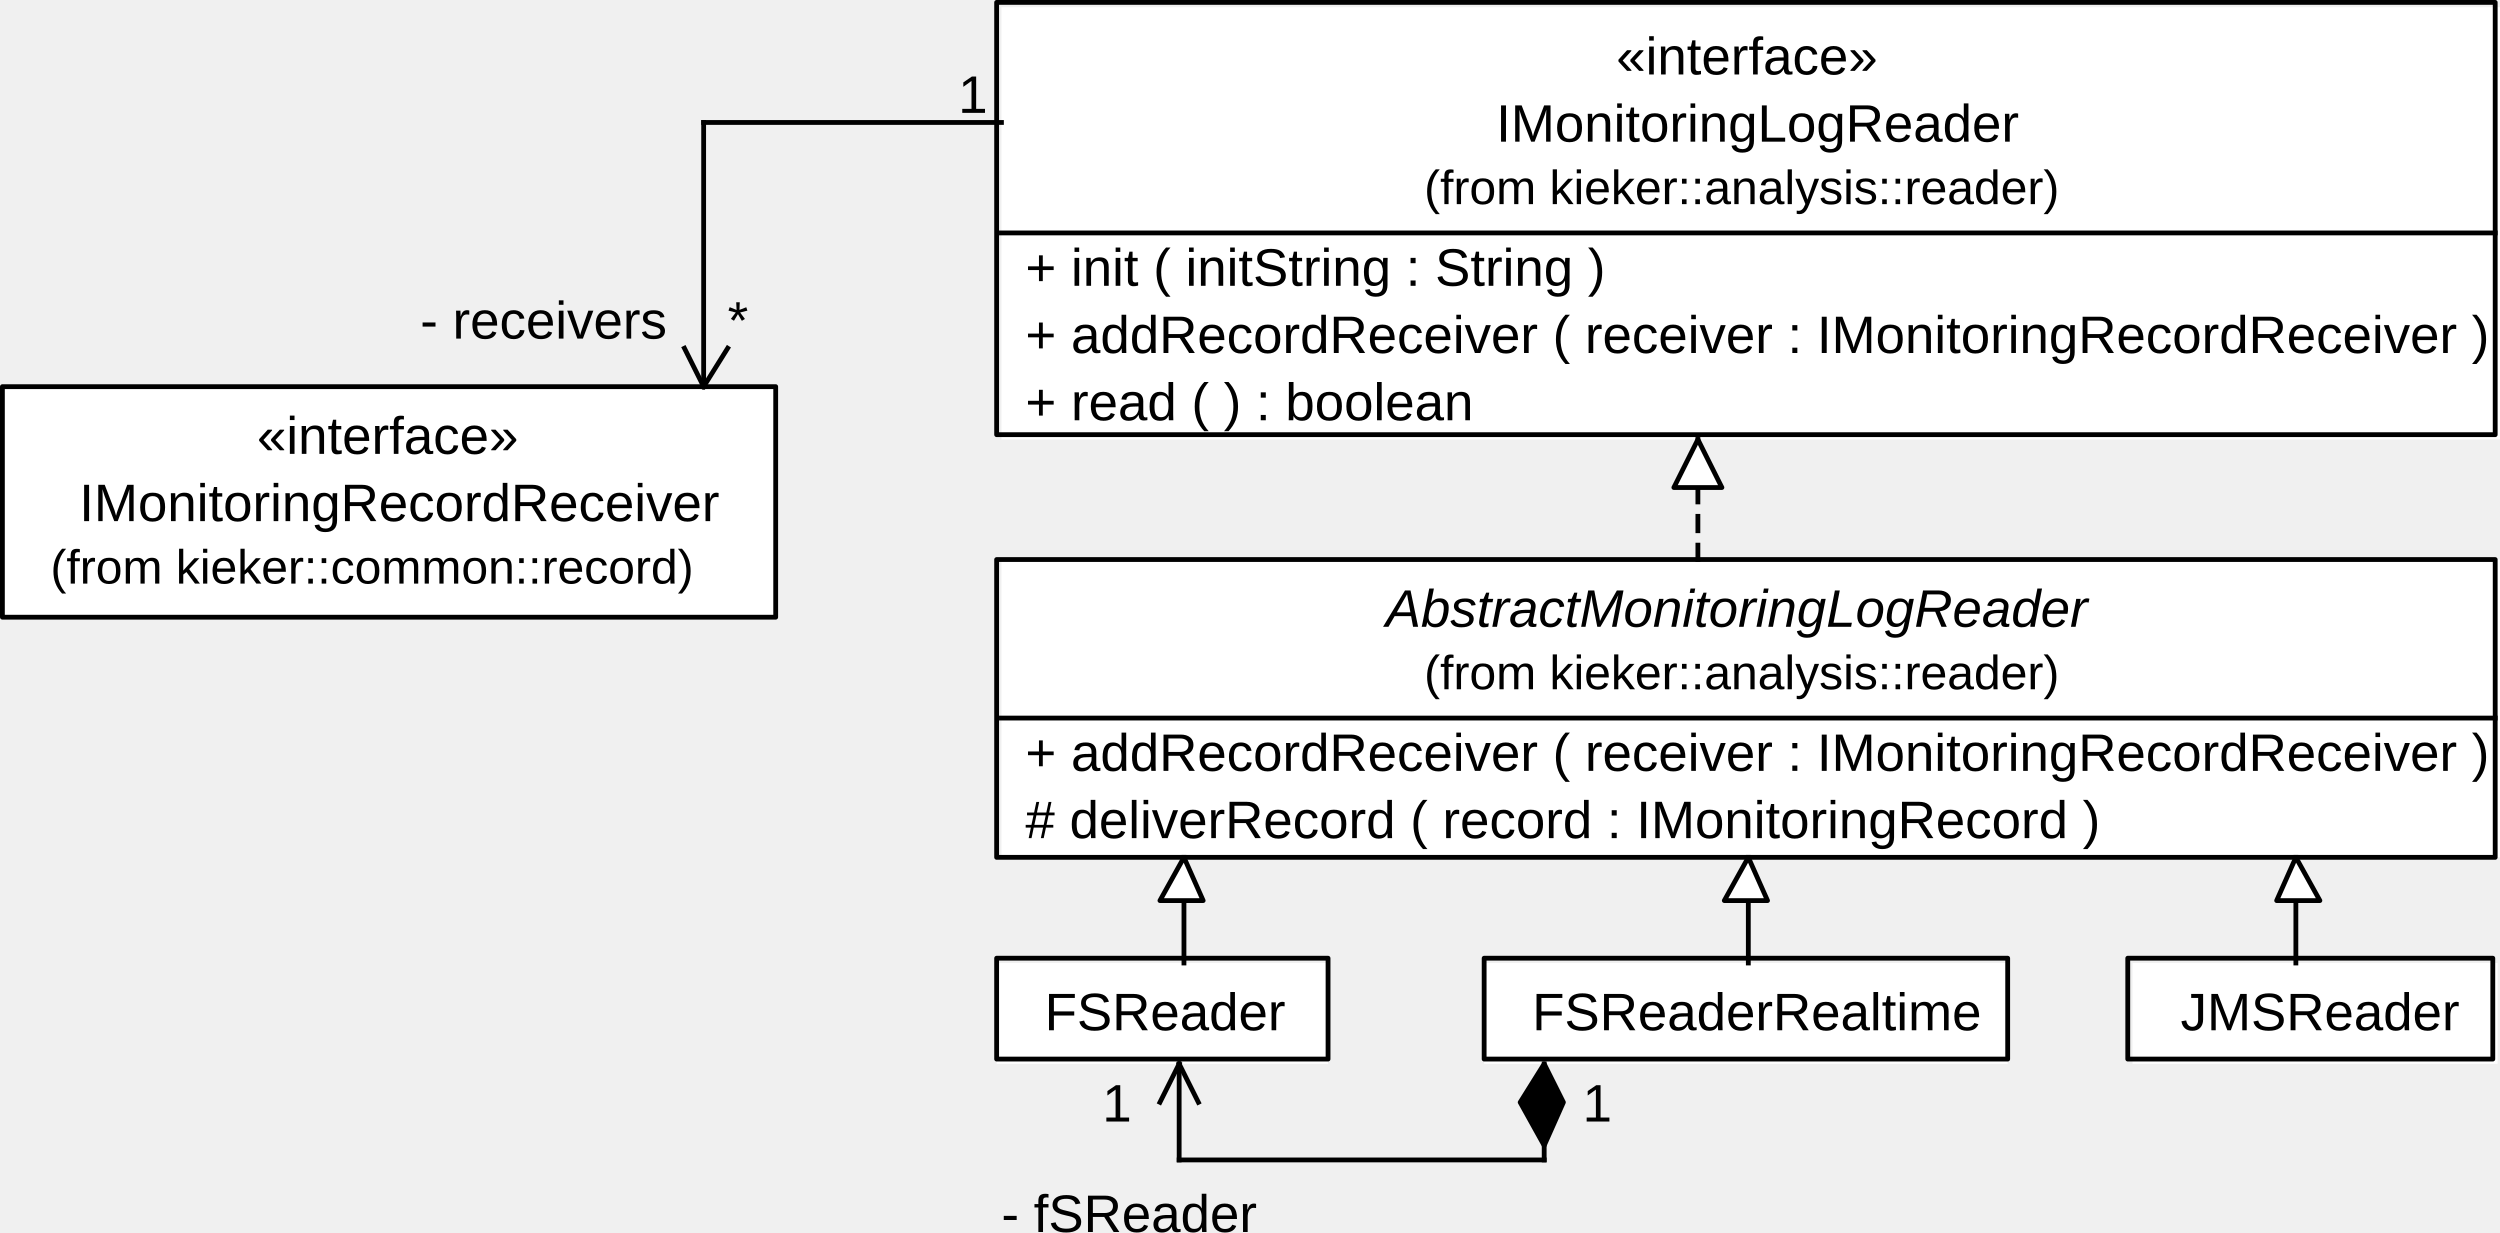
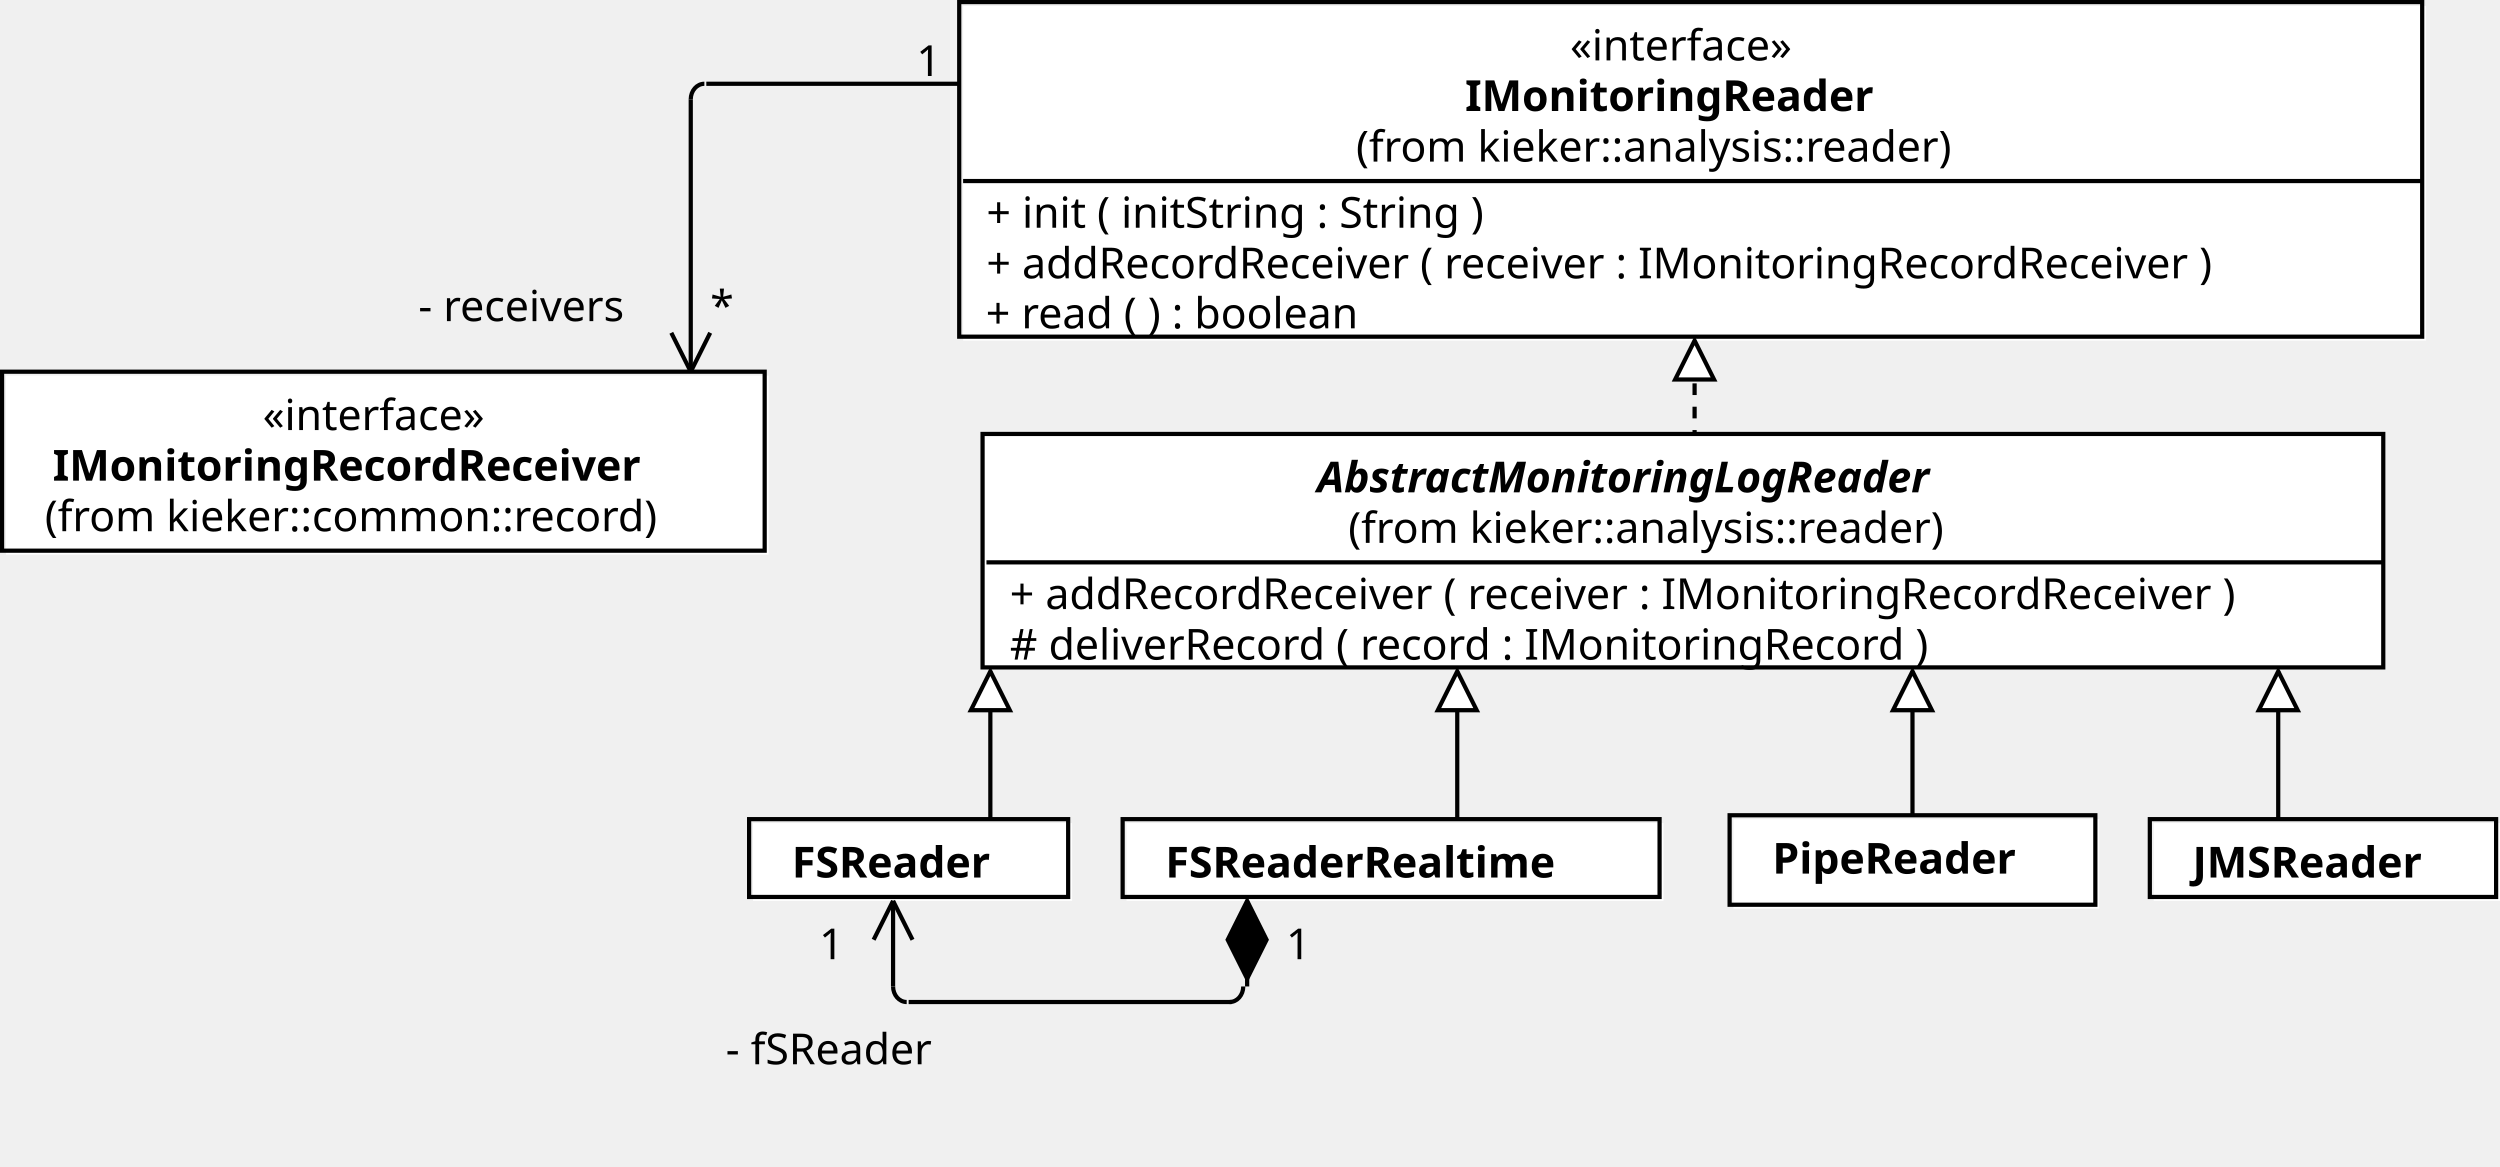
- <svg xmlns="http://www.w3.org/2000/svg" shape-rendering="auto" width="520.5" text-rendering="auto" contentScriptType="text/ecmascript" color-interpolation="auto" color-rendering="auto" preserveAspectRatio="xMidYMid meet" font-size="12" viewBox="0 0 520.5 256.634" image-rendering="auto" stroke-miterlimit="10" zoomAndPan="magnify" version="1.0" contentStyleType="text/css" font-style="normal" height="256.634" font-weight="normal" id="svg2" style="font-size:12px;font-style:normal;font-weight:normal;fill:#000000;fill-opacity:1;stroke:#000000;stroke-width:1;stroke-linecap:square;stroke-linejoin:miter;stroke-miterlimit:10;stroke-opacity:1;stroke-dasharray:none;stroke-dashoffset:0;font-family:Dialog">
+ <svg xmlns="http://www.w3.org/2000/svg" xmlns:xlink="http://www.w3.org/1999/xlink" shape-rendering="auto" width="642.531" text-rendering="auto" contentScriptType="text/ecmascript" color-interpolation="auto" color-rendering="auto" preserveAspectRatio="xMidYMid meet" font-size="12" viewBox="0 0 642.531 299.687" image-rendering="auto" stroke-miterlimit="10" zoomAndPan="magnify" version="1.0" contentStyleType="text/css" font-style="normal" height="299.687" font-weight="normal" id="svg2" style="font-size:12px;font-style:normal;font-weight:normal;fill:#000000;fill-opacity:1;stroke:#000000;stroke-width:1;stroke-linecap:square;stroke-linejoin:miter;stroke-miterlimit:10;stroke-opacity:1;stroke-dasharray:none;stroke-dashoffset:0;font-family:Dialog">
+   <line clip-path="url(#clipPath41)" x1="444" x2="444" y1="184" y2="134" id="line420" style="font-size:11px;fill:none;stroke-width:1.083;stroke-linecap:butt;stroke-dasharray:3, 3" transform="translate(-8.46875,-46.46875)" />
+   <rect x="261" y="184" clip-path="url(#clipPath1)" width="360" height="60" id="rect256" style="font-size:11px;fill:#ffffff;fill-opacity:1;stroke-width:1.083;stroke-linecap:butt" transform="translate(-8.46875,-72.46875)" />
  <defs id="genericDefs">
    <defs id="defs1">
+       <linearGradient spreadMethod="pad" xlink:show="other" id="linearGradient1" xlink:actuate="onLoad" xlink:type="simple" y2="245" gradientUnits="userSpaceOnUse" y1="231" x2="262" x1="262">
+         <stop id="stop9" offset="0%" stop-color="white" stop-opacity="1" />
+         <stop id="stop11" offset="100%" stop-color="rgb(236,236,236)" stop-opacity="1" />
+       </linearGradient>
+       <linearGradient spreadMethod="pad" xlink:show="other" id="linearGradient2" xlink:actuate="onLoad" xlink:type="simple" y2="218" gradientUnits="userSpaceOnUse" y1="185" x2="262" x1="262">
+         <stop id="stop14" offset="0%" stop-color="rgb(226,241,254)" stop-opacity="1" />
+         <stop id="stop16" offset="100%" stop-color="rgb(188,213,234)" stop-opacity="1" />
+       </linearGradient>
+       <linearGradient spreadMethod="pad" xlink:show="other" id="linearGradient3" xlink:actuate="onLoad" xlink:type="simple" y2="134" gradientUnits="userSpaceOnUse" y1="120" x2="256" x1="256">
+         <stop id="stop19" offset="0%" stop-color="white" stop-opacity="1" />
+         <stop id="stop21" offset="100%" stop-color="rgb(236,236,236)" stop-opacity="1" />
+       </linearGradient>
+       <linearGradient spreadMethod="pad" xlink:show="other" id="linearGradient4" xlink:actuate="onLoad" xlink:type="simple" y2="94" gradientUnits="userSpaceOnUse" y1="48" x2="256" x1="256">
+         <stop id="stop24" offset="0%" stop-color="rgb(226,241,254)" stop-opacity="1" />
+         <stop id="stop26" offset="100%" stop-color="rgb(188,213,234)" stop-opacity="1" />
+       </linearGradient>
+       <linearGradient spreadMethod="pad" xlink:show="other" id="linearGradient5" xlink:actuate="onLoad" xlink:type="simple" y2="304" gradientUnits="userSpaceOnUse" y1="284" x2="202" x1="202">
+         <stop id="stop29" offset="0%" stop-color="rgb(226,241,254)" stop-opacity="1" />
+         <stop id="stop31" offset="100%" stop-color="rgb(188,213,234)" stop-opacity="1" />
+       </linearGradient>
+       <linearGradient spreadMethod="pad" xlink:show="other" id="linearGradient6" xlink:actuate="onLoad" xlink:type="simple" y2="304" gradientUnits="userSpaceOnUse" y1="284" x2="298" x1="298">
+         <stop id="stop34" offset="0%" stop-color="rgb(226,241,254)" stop-opacity="1" />
+         <stop id="stop36" offset="100%" stop-color="rgb(188,213,234)" stop-opacity="1" />
+       </linearGradient>
+       <linearGradient spreadMethod="pad" xlink:show="other" id="linearGradient7" xlink:actuate="onLoad" xlink:type="simple" y2="304" gradientUnits="userSpaceOnUse" y1="284" x2="562" x1="562">
+         <stop id="stop39" offset="0%" stop-color="rgb(226,241,254)" stop-opacity="1" />
+         <stop id="stop41" offset="100%" stop-color="rgb(188,213,234)" stop-opacity="1" />
+       </linearGradient>
+       <linearGradient spreadMethod="pad" xlink:show="other" id="linearGradient8" xlink:actuate="onLoad" xlink:type="simple" y2="189" gradientUnits="userSpaceOnUse" y1="143" x2="10" x1="10">
+         <stop id="stop44" offset="0%" stop-color="rgb(226,241,254)" stop-opacity="1" />
+         <stop id="stop46" offset="100%" stop-color="rgb(188,213,234)" stop-opacity="1" />
+       </linearGradient>
+       <linearGradient spreadMethod="pad" xlink:show="other" id="linearGradient9" xlink:actuate="onLoad" xlink:type="simple" y2="306" gradientUnits="userSpaceOnUse" y1="283" x2="454" x1="454">
+         <stop id="stop49" offset="0%" stop-color="rgb(226,241,254)" stop-opacity="1" />
+         <stop id="stop51" offset="100%" stop-color="rgb(188,213,234)" stop-opacity="1" />
+       </linearGradient>
      <clipPath id="clipPath1" clipPathUnits="userSpaceOnUse">
-         <path id="path9" d="m 216,156 316,0 0,66 -316,0 0,-66 z" />
+         <path id="path54" d="m 260,183 367,0 0,68 -367,0 0,-68 z" />
      </clipPath>
      <clipPath id="clipPath2" clipPathUnits="userSpaceOnUse">
-         <path id="path12" d="m 297,160 153,0 0,17 -153,0 0,-17 z" />
+         <path id="path57" d="m 346,187 192,0 0,16 -192,0 0,-16 z" />
      </clipPath>
      <clipPath id="clipPath3" clipPathUnits="userSpaceOnUse">
-         <path id="path15" d="m 305,174 138,0 0,16 -138,0 0,-16 z" />
+         <path id="path60" d="m 354,200 177,0 0,16 -177,0 0,-16 z" />
+       </clipPath>
+       <clipPath id="clipPath4" clipPathUnits="userSpaceOnUse">
+         <path id="path63" d="m 267,217 351,0 0,16 -351,0 0,-16 z" />
+       </clipPath>
+       <clipPath id="clipPath5" clipPathUnits="userSpaceOnUse">
+         <path id="path66" d="m 267,230 263,0 0,16 -263,0 0,-16 z" />
      </clipPath>
      <clipPath id="clipPath6" clipPathUnits="userSpaceOnUse">
-         <path id="path24" d="m 217,190 314,0 0,31 -314,0 0,-31 z" />
+         <path id="path69" d="m 261,216 362,0 0,30 -362,0 0,-30 z" />
      </clipPath>
      <clipPath id="clipPath7" clipPathUnits="userSpaceOnUse">
-         <path id="path27" d="m 216,41 316,0 0,94 -316,0 0,-94 z" />
+         <path id="path72" d="m 260,243 367,0 0,7 -367,0 0,-7 z" />
      </clipPath>
      <clipPath id="clipPath8" clipPathUnits="userSpaceOnUse">
-         <path id="path30" d="m 345,45 58,0 0,17 -58,0 0,-17 z" />
+         <path id="path75" d="m 621,183 7,0 0,64 -7,0 0,-64 z" />
+       </clipPath>
+       <clipPath id="clipPath9" clipPathUnits="userSpaceOnUse">
+         <path id="path78" d="m 254,46 383,0 0,94 -383,0 0,-94 z" />
      </clipPath>
      <clipPath id="clipPath10" clipPathUnits="userSpaceOnUse">
-         <path id="path36" d="m 305,73 138,0 0,16 -138,0 0,-16 z" />
+         <path id="path81" d="m 411,50 67,0 0,16 -67,0 0,-16 z" />
+       </clipPath>
+       <clipPath id="clipPath11" clipPathUnits="userSpaceOnUse">
+         <path id="path84" d="m 384,63 121,0 0,16 -121,0 0,-16 z" />
+       </clipPath>
+       <clipPath id="clipPath12" clipPathUnits="userSpaceOnUse">
+         <path id="path87" d="m 356,76 177,0 0,16 -177,0 0,-16 z" />
      </clipPath>
      <clipPath id="clipPath13" clipPathUnits="userSpaceOnUse">
-         <path id="path45" d="m 222,117 95,0 0,17 -95,0 0,-17 z" />
+         <path id="path90" d="m 261,93 150,0 0,16 -150,0 0,-16 z" />
+       </clipPath>
+       <clipPath id="clipPath14" clipPathUnits="userSpaceOnUse">
+         <path id="path93" d="m 261,106 351,0 0,16 -351,0 0,-16 z" />
      </clipPath>
      <clipPath id="clipPath15" clipPathUnits="userSpaceOnUse">
-         <path id="path51" d="m 208,240 73,0 0,25 -73,0 0,-25 z" />
+         <path id="path96" d="m 261,119 115,0 0,16 -115,0 0,-16 z" />
      </clipPath>
      <clipPath id="clipPath16" clipPathUnits="userSpaceOnUse">
-         <path id="path54" d="m 219,244 51,0 0,17 -51,0 0,-17 z" />
+         <path id="path99" d="m 255,92 378,0 0,43 -378,0 0,-43 z" />
      </clipPath>
      <clipPath id="clipPath17" clipPathUnits="userSpaceOnUse">
-         <path id="path57" d="m 307,240 113,0 0,25 -113,0 0,-25 z" />
+         <path id="path102" d="m 254,132 383,0 0,7 -383,0 0,-7 z" />
+       </clipPath>
+       <clipPath id="clipPath18" clipPathUnits="userSpaceOnUse">
+         <path id="path105" d="m 631,46 7,0 0,90 -7,0 0,-90 z" />
      </clipPath>
      <clipPath id="clipPath19" clipPathUnits="userSpaceOnUse">
-         <path id="path63" d="m 459,240 80,0 0,25 -80,0 0,-25 z" />
+         <path id="path108" d="m 200,282 89,0 0,28 -89,0 0,-28 z" />
+       </clipPath>
+       <clipPath id="clipPath20" clipPathUnits="userSpaceOnUse">
+         <path id="path111" d="m 211,286 64,0 0,16 -64,0 0,-16 z" />
      </clipPath>
      <clipPath id="clipPath21" clipPathUnits="userSpaceOnUse">
-         <path id="path69" d="m 8,120 165,0 0,52 -165,0 0,-52 z" />
+         <path id="path114" d="m 200,302 89,0 0,7 -89,0 0,-7 z" />
      </clipPath>
      <clipPath id="clipPath22" clipPathUnits="userSpaceOnUse">
-         <path id="path72" d="m 62,124 58,0 0,17 -58,0 0,-17 z" />
+         <path id="path117" d="m 283,282 7,0 0,24 -7,0 0,-24 z" />
+       </clipPath>
+       <clipPath id="clipPath23" clipPathUnits="userSpaceOnUse">
+         <path id="path120" d="m 296,282 145,0 0,28 -145,0 0,-28 z" />
      </clipPath>
      <clipPath id="clipPath24" clipPathUnits="userSpaceOnUse">
-         <path id="path78" d="m 19,152 143,0 0,16 -143,0 0,-16 z" />
+         <path id="path123" d="m 307,286 120,0 0,16 -120,0 0,-16 z" />
      </clipPath>
      <clipPath id="clipPath25" clipPathUnits="userSpaceOnUse">
-         <path id="path81" d="m -1,-1 549,0 0,327 -549,0 0,-327 z" />
+         <path id="path126" d="m 296,302 145,0 0,7 -145,0 0,-7 z" />
      </clipPath>
      <clipPath id="clipPath26" clipPathUnits="userSpaceOnUse">
-         <path id="path84" d="m 357,131 14,0 0,14 -14,0 0,-14 z" />
+         <path id="path129" d="m 435,282 7,0 0,24 -7,0 0,-24 z" />
      </clipPath>
      <clipPath id="clipPath27" clipPathUnits="userSpaceOnUse">
-         <path id="path87" d="m 243,219 12,0 0,12 -12,0 0,-12 z" />
+         <path id="path132" d="m 560,282 96,0 0,28 -96,0 0,-28 z" />
      </clipPath>
      <clipPath id="clipPath28" clipPathUnits="userSpaceOnUse">
-         <path id="path90" d="m 358,219 12,0 0,12 -12,0 0,-12 z" />
+         <path id="path135" d="m 571,286 71,0 0,16 -71,0 0,-16 z" />
      </clipPath>
      <clipPath id="clipPath29" clipPathUnits="userSpaceOnUse">
-         <path id="path93" d="m 331,263 8,0 0,17 -8,0 0,-17 z" />
+         <path id="path138" d="m 560,302 95,0 0,7 -95,0 0,-7 z" />
      </clipPath>
      <clipPath id="clipPath30" clipPathUnits="userSpaceOnUse">
-         <path id="path96" d="m 231,263 9,0 0,17 -9,0 0,-17 z" />
+         <path id="path141" d="m 650,282 6,0 0,24 -6,0 0,-24 z" />
      </clipPath>
      <clipPath id="clipPath31" clipPathUnits="userSpaceOnUse">
-         <path id="path99" d="m 210,286 56,0 0,17 -56,0 0,-17 z" />
+         <path id="path144" d="m 8,141 203,0 0,54 -203,0 0,-54 z" />
      </clipPath>
      <clipPath id="clipPath32" clipPathUnits="userSpaceOnUse">
-         <path id="path102" d="m 318,261 12,0 0,21 -12,0 0,-21 z" />
+         <path id="path147" d="m 75,145 67,0 0,16 -67,0 0,-16 z" />
      </clipPath>
      <clipPath id="clipPath33" clipPathUnits="userSpaceOnUse">
-         <path id="path105" d="m 242,261 13,0 0,13 -13,0 0,-13 z" />
+         <path id="path150" d="m 21,158 175,0 0,16 -175,0 0,-16 z" />
      </clipPath>
      <clipPath id="clipPath34" clipPathUnits="userSpaceOnUse">
-         <path id="path108" d="m 490,219 12,0 0,12 -12,0 0,-12 z" />
+         <path id="path153" d="m 19,171 178,0 0,16 -178,0 0,-16 z" />
      </clipPath>
      <clipPath id="clipPath35" clipPathUnits="userSpaceOnUse">
-         <path id="path111" d="m 208,53 9,0 0,17 -9,0 0,-17 z" />
+         <path id="path156" d="m 8,187 203,0 0,6 -203,0 0,-6 z" />
      </clipPath>
      <clipPath id="clipPath36" clipPathUnits="userSpaceOnUse">
-         <path id="path114" d="m 160,100 7,0 0,17 -7,0 0,-17 z" />
+         <path id="path159" d="m 205,141 7,0 0,50 -7,0 0,-50 z" />
      </clipPath>
      <clipPath id="clipPath37" clipPathUnits="userSpaceOnUse">
-         <path id="path117" d="m 96,100 56,0 0,17 -56,0 0,-17 z" />
+         <path id="path162" d="m 452,281 101,0 0,31 -101,0 0,-31 z" />
      </clipPath>
      <clipPath id="clipPath38" clipPathUnits="userSpaceOnUse">
-         <path id="path120" d="m 151,112 12,0 0,13 -12,0 0,-13 z" />
+         <path id="path165" d="m 463,285 76,0 0,16 -76,0 0,-16 z" />
+       </clipPath>
+       <clipPath id="clipPath39" clipPathUnits="userSpaceOnUse">
+         <path id="path168" d="m 452,304 101,0 0,7 -101,0 0,-7 z" />
+       </clipPath>
+       <clipPath id="clipPath40" clipPathUnits="userSpaceOnUse">
+         <path id="path171" d="m 547,281 7,0 0,27 -7,0 0,-27 z" />
+       </clipPath>
+       <clipPath id="clipPath41" clipPathUnits="userSpaceOnUse">
+         <path id="path174" d="m -1,-1 666,0 0,374 -666,0 0,-374 z" />
+       </clipPath>
+       <clipPath id="clipPath42" clipPathUnits="userSpaceOnUse">
+         <path id="path177" d="m 437,133 14,0 0,14 -14,0 0,-14 z" />
+       </clipPath>
+       <clipPath id="clipPath43" clipPathUnits="userSpaceOnUse">
+         <path id="path180" d="m 257,244 14,0 0,14 -14,0 0,-14 z" />
+       </clipPath>
+       <clipPath id="clipPath44" clipPathUnits="userSpaceOnUse">
+         <path id="path183" d="m 377,244 14,0 0,14 -14,0 0,-14 z" />
+       </clipPath>
+       <clipPath id="clipPath45" clipPathUnits="userSpaceOnUse">
+         <path id="path186" d="m 338,307 10,0 0,16 -10,0 0,-16 z" />
+       </clipPath>
+       <clipPath id="clipPath46" clipPathUnits="userSpaceOnUse">
+         <path id="path189" d="m 218,307 10,0 0,16 -10,0 0,-16 z" />
+       </clipPath>
+       <clipPath id="clipPath47" clipPathUnits="userSpaceOnUse">
+         <path id="path192" d="m 194,334 63,0 0,16 -63,0 0,-16 z" />
+       </clipPath>
+       <clipPath id="clipPath48" clipPathUnits="userSpaceOnUse">
+         <path id="path195" d="m 323,303 14,0 0,24 -14,0 0,-24 z" />
+       </clipPath>
+       <clipPath id="clipPath49" clipPathUnits="userSpaceOnUse">
+         <path id="path198" d="m 232,303 14,0 0,14 -14,0 0,-14 z" />
+       </clipPath>
+       <clipPath id="clipPath50" clipPathUnits="userSpaceOnUse">
+         <path id="path201" d="m 587,244 14,0 0,14 -14,0 0,-14 z" />
+       </clipPath>
+       <clipPath id="clipPath51" clipPathUnits="userSpaceOnUse">
+         <path id="path204" d="m 243,54 10,0 0,16 -10,0 0,-16 z" />
+       </clipPath>
+       <clipPath id="clipPath52" clipPathUnits="userSpaceOnUse">
+         <path id="path207" d="m 190,117 8,0 0,16 -8,0 0,-16 z" />
+       </clipPath>
+       <clipPath id="clipPath53" clipPathUnits="userSpaceOnUse">
+         <path id="path210" d="m 115,117 64,0 0,16 -64,0 0,-16 z" />
+       </clipPath>
+       <clipPath id="clipPath54" clipPathUnits="userSpaceOnUse">
+         <path id="path213" d="m 179,130 14,0 0,14 -14,0 0,-14 z" />
+       </clipPath>
+       <clipPath id="clipPath55" clipPathUnits="userSpaceOnUse">
+         <path id="path216" d="m 494,244 14,0 0,14 -14,0 0,-14 z" />
      </clipPath>
    </defs>
+     <linearGradient xlink:href="#linearGradient3" id="linearGradient3743" gradientUnits="userSpaceOnUse" spreadMethod="pad" x1="256" y1="120" x2="256" y2="134" />
+     <linearGradient xlink:href="#linearGradient4" id="linearGradient3745" gradientUnits="userSpaceOnUse" spreadMethod="pad" x1="256" y1="48" x2="256" y2="94" />
+     <linearGradient xlink:href="#linearGradient5" id="linearGradient3747" gradientUnits="userSpaceOnUse" spreadMethod="pad" x1="202" y1="284" x2="202" y2="304" />
+     <linearGradient xlink:href="#linearGradient6" id="linearGradient3749" gradientUnits="userSpaceOnUse" spreadMethod="pad" x1="298" y1="284" x2="298" y2="304" />
+     <linearGradient xlink:href="#linearGradient7" id="linearGradient3751" gradientUnits="userSpaceOnUse" spreadMethod="pad" x1="562" y1="284" x2="562" y2="304" />
+     <linearGradient xlink:href="#linearGradient8" id="linearGradient3753" gradientUnits="userSpaceOnUse" spreadMethod="pad" x1="10" y1="143" x2="10" y2="189" />
+     <linearGradient xlink:href="#linearGradient9" id="linearGradient3755" gradientUnits="userSpaceOnUse" spreadMethod="pad" x1="454" y1="283" x2="454" y2="306" />
+     <linearGradient xlink:href="#linearGradient1" id="linearGradient3883" gradientUnits="userSpaceOnUse" spreadMethod="pad" x1="262" y1="231" x2="262" y2="245" />
+     <linearGradient xlink:href="#linearGradient2" id="linearGradient3885" gradientUnits="userSpaceOnUse" spreadMethod="pad" x1="262" y1="185" x2="262" y2="218" />
+     <clipPath id="clipPath15-0" clipPathUnits="userSpaceOnUse">
+       <path id="path96-4" d="m 261,119 115,0 0,16 -115,0 0,-16 z" />
+     </clipPath>
  </defs>
-   <rect x="218" y="158" clip-path="url(#clipPath1)" width="312" height="62" id="rect124" style="font-size:11px;fill:#ffffff;stroke:none;font-family:Arial" transform="translate(-9.5,-41.5)" />
-   <text x="298" y="172" clip-path="url(#clipPath2)" font-style="italic" xml:space="preserve" id="text126" style="font-size:11px;font-style:italic;fill:#000000;stroke:none;font-family:Arial" transform="translate(-9.5,-41.5)">AbstractMonitoringLogReader</text>
-   <text font-size="10" x="306" y="185" clip-path="url(#clipPath3)" xml:space="preserve" id="text128" style="font-size:10px;fill:#000000;stroke:none;font-family:Arial" transform="translate(-9.5,-41.5)">(from kieker::analysis::reader)</text>
-   <text x="213.5" y="160.5" clip-path="none" xml:space="preserve" id="text130" style="font-size:11px;fill:#000000;stroke:none;font-family:Arial">+ addRecordReceiver ( receiver : IMonitoringRecordReceiver )</text>
-   <text x="213.5" y="174.5" clip-path="none" xml:space="preserve" id="text132" style="font-size:11px;fill:#000000;stroke:none;font-family:Arial"># deliverRecord ( record : IMonitoringRecord )</text>
-   <line clip-path="url(#clipPath6)" x1="218" x2="529" y1="191" y2="191" id="line134" style="font-size:11px;fill:none;stroke:#000000;stroke-linejoin:round;stroke-miterlimit:0;font-family:Arial" transform="translate(-9.5,-41.5)" />
-   <rect x="217" y="158" clip-path="url(#clipPath1)" width="312" height="62" id="rect136" style="font-size:11px;fill:none;stroke:#000000;stroke-linejoin:round;stroke-miterlimit:0;font-family:Arial" transform="translate(-9.5,-41.5)" />
-   <rect x="218" y="43" clip-path="url(#clipPath7)" width="312" height="90" id="rect138" style="font-size:11px;fill:#ffffff;stroke:none;font-family:Arial" transform="translate(-9.5,-41.5)" />
-   <text x="346" y="57" clip-path="url(#clipPath8)" xml:space="preserve" id="text140" style="font-size:11px;fill:#000000;stroke:none;font-family:Arial" transform="translate(-9.5,-41.5)">«interface»</text>
-   <text x="311.5" y="29.5" clip-path="none" xml:space="preserve" id="text142" style="font-size:11px;fill:#000000;stroke:none;font-family:Arial">IMonitoringLogReader</text>
-   <text font-size="10" x="306" y="84" clip-path="url(#clipPath10)" xml:space="preserve" id="text144" style="font-size:10px;fill:#000000;stroke:none;font-family:Arial" transform="translate(-9.5,-41.5)">(from kieker::analysis::reader)</text>
-   <text x="223" y="101" clip-path="none" xml:space="preserve" id="text146" style="font-size:11px;fill:#000000;stroke:none;font-family:Arial" transform="translate(-9.5,-41.5)">+ init ( initString : String )</text>
-   <text x="213.5" y="73.5" clip-path="none" xml:space="preserve" id="text148" style="font-size:11px;fill:#000000;stroke:none;font-family:Arial">+ addRecordReceiver ( receiver : IMonitoringRecordReceiver )</text>
-   <text x="223" y="129" clip-path="url(#clipPath13)" xml:space="preserve" id="text150" style="font-size:11px;fill:#000000;stroke:none;font-family:Arial" transform="translate(-9.5,-41.5)">+ read ( ) : boolean</text>
-   <line clip-path="none" x1="208.5" x2="519.5" y1="48.5" y2="48.5" id="line152" style="font-size:11px;fill:none;stroke:#000000;stroke-linejoin:round;stroke-miterlimit:0;font-family:Arial" />
-   <rect x="217" y="42" clip-path="url(#clipPath7)" width="312" height="90" id="rect154" style="font-size:11px;fill:none;stroke:#000000;stroke-linejoin:round;stroke-miterlimit:0;font-family:Arial" transform="translate(-9.5,-41.5)" />
-   <rect x="10" y="122" clip-path="url(#clipPath21)" width="161" height="48" id="rect174" style="font-size:11px;fill:#ffffff;stroke:none;font-family:Arial" transform="translate(-9.5,-41.5)" />
-   <text x="63" y="136" clip-path="url(#clipPath22)" xml:space="preserve" id="text176" style="font-size:11px;fill:#000000;stroke:none;font-family:Arial" transform="translate(-9.5,-41.5)">«interface»</text>
-   <text x="16.5" y="108.5" clip-path="none" xml:space="preserve" id="text178" style="font-size:11px;fill:#000000;stroke:none;font-family:Arial">IMonitoringRecordReceiver</text>
-   <text font-size="10" x="20" y="163" clip-path="url(#clipPath24)" xml:space="preserve" id="text180" style="font-size:10px;fill:#000000;stroke:none;font-family:Arial" transform="translate(-9.5,-41.5)">(from kieker::common::record)</text>
-   <rect x="10" y="122" clip-path="url(#clipPath21)" width="161" height="48" id="rect182" style="font-size:11px;fill:none;stroke:#000000;stroke-linejoin:round;stroke-miterlimit:0;font-family:Arial" transform="translate(-9.5,-41.5)" />
-   <line clip-path="url(#clipPath25)" x1="363" x2="363" y1="158" y2="133" id="line184" style="font-size:11px;fill:none;stroke:#000000;stroke-linejoin:round;stroke-miterlimit:0;stroke-dasharray:3, 3;font-family:Arial" transform="translate(-9.5,-41.5)" />
-   <polygon clip-path="url(#clipPath26)" points="368,143 358,143 363,133 " id="polygon186" style="font-size:11px;fill:#ffffff;stroke:none;font-family:Arial" transform="translate(-9.5,-41.5)" />
-   <polygon clip-path="url(#clipPath26)" points="368,143 358,143 363,133 " id="polygon188" style="font-size:11px;fill:none;stroke:#000000;stroke-linejoin:round;stroke-miterlimit:0;font-family:Arial" transform="translate(-9.5,-41.5)" />
-   <g id="g3282" transform="translate(0,-41.5)">
-     <rect style="font-size:11px;fill:#ffffff;stroke:none;font-family:Arial" id="rect162" height="21" width="109" clip-path="url(#clipPath17)" y="242" x="309" />
-     <text style="font-size:11px;fill:#000000;stroke:none;font-family:Arial" id="text164" xml:space="preserve" clip-path="none" y="256" x="319">FSReaderRealtime</text>
-     <rect style="font-size:11px;fill:none;stroke:#000000;stroke-linejoin:round;stroke-miterlimit:0;font-family:Arial" id="rect166" height="21" width="109" clip-path="url(#clipPath17)" y="241" x="309" />
-     <line style="font-size:11px;fill:none;stroke:#000000;stroke-linejoin:round;stroke-miterlimit:0;font-family:Arial" id="line196" y2="220" y1="242" x2="364" x1="364" clip-path="url(#clipPath25)" />
-     <polygon style="font-size:11px;fill:#ffffff;stroke:none;font-family:Arial" id="polygon198" points="359,229 364,220 368,229 " clip-path="url(#clipPath28)" />
-     <polygon style="font-size:11px;fill:none;stroke:#000000;stroke-linejoin:round;stroke-miterlimit:0;font-family:Arial" id="polygon200" points="359,229 364,220 368,229 " clip-path="url(#clipPath28)" />
+   <g style="font-size:11px;font-style:italic;font-weight:bold;stroke-width:0;stroke-linejoin:round;stroke-miterlimit:0" id="g226" stroke-miterlimit="0" font-weight="bold" font-style="italic" font-size="11" transform="translate(-8.46875,-72.46875)">
+     <text style="stroke:none" id="text228" clip-path="url(#clipPath2)" y="199" x="347" xml:space="preserve">AbstractMonitoringLogReader</text>
+     <text style="font-style:normal;font-weight:normal;stroke:none" id="text230" xml:space="preserve" font-weight="normal" font-style="normal" clip-path="url(#clipPath3)" y="212" x="355">(from kieker::analysis::reader)</text>
+     <text style="font-style:normal;font-weight:normal;stroke:none" id="text232" xml:space="preserve" font-weight="normal" font-style="normal" clip-path="url(#clipPath4)" y="229" x="268">+ addRecordReceiver ( receiver : IMonitoringRecordReceiver )</text>
+     <text style="font-style:normal;font-weight:normal;stroke:none" id="text234" xml:space="preserve" font-weight="normal" font-style="normal" clip-path="url(#clipPath5)" y="242" x="268"># deliverRecord ( record : IMonitoringRecord )</text>
  </g>
-   <g id="g3264" transform="translate(-2.5,-41.5)">
-     <rect style="font-size:11px;fill:#ffffff;stroke:none;font-family:Arial" id="rect156" height="21" width="69" clip-path="url(#clipPath15)" y="242" x="210" />
-     <text style="font-size:11px;fill:#000000;stroke:none;font-family:Arial" id="text158" xml:space="preserve" clip-path="url(#clipPath16)" y="256" x="220">FSReader</text>
-     <rect style="font-size:11px;fill:none;stroke:#000000;stroke-linejoin:round;stroke-miterlimit:0;font-family:Arial" id="rect160" height="21" width="69" clip-path="url(#clipPath15)" y="241" x="210" />
-     <line style="font-size:11px;fill:none;stroke:#000000;stroke-linejoin:round;stroke-miterlimit:0;font-family:Arial" id="line190" y2="220" y1="242" x2="249" x1="249" clip-path="url(#clipPath25)" />
-     <polygon style="font-size:11px;fill:#ffffff;stroke:none;font-family:Arial" id="polygon192" points="244,229 249,220 253,229 " clip-path="url(#clipPath27)" />
-     <polygon style="font-size:11px;fill:none;stroke:#000000;stroke-linejoin:round;stroke-miterlimit:0;font-family:Arial" id="polygon194" points="244,229 249,220 253,229 " clip-path="url(#clipPath27)" />
-     <line style="font-size:11px;fill:none;stroke:#000000;stroke-linejoin:round;stroke-miterlimit:0;font-family:Arial" id="line202" y2="283" y1="263" x2="324" x1="324" clip-path="url(#clipPath25)" />
-     <line style="font-size:11px;fill:none;stroke:#000000;stroke-linejoin:round;stroke-miterlimit:0;font-family:Arial" id="line204" y2="283" y1="283" x2="248" x1="324" clip-path="url(#clipPath25)" />
-     <line style="font-size:11px;fill:none;stroke:#000000;stroke-linejoin:round;stroke-miterlimit:0;font-family:Arial" id="line206" y2="263" y1="283" x2="248" x1="248" clip-path="url(#clipPath25)" />
-     <text style="font-size:11px;fill:#000000;stroke:none;font-family:Arial" id="text208" xml:space="preserve" clip-path="url(#clipPath29)" y="275" x="332">1</text>
-     <text style="font-size:11px;fill:#000000;stroke:none;font-family:Arial" id="text210" xml:space="preserve" clip-path="url(#clipPath30)" y="275" x="232">1</text>
-     <text style="font-size:11px;fill:#000000;stroke:none;font-family:Arial" id="text212" xml:space="preserve" clip-path="url(#clipPath31)" y="298" x="211">- fSReader</text>
-     <polygon style="font-size:11px;fill:#000000;stroke:none;font-family:Arial" id="polygon214" points="324,263 328,271 324,280 319,271 " clip-path="url(#clipPath32)" />
-     <polygon style="font-size:11px;fill:none;stroke:#000000;stroke-linejoin:round;stroke-miterlimit:0;font-family:Arial" id="polygon216" points="324,263 328,271 324,280 319,271 " clip-path="url(#clipPath32)" />
-     <line style="font-size:11px;fill:none;stroke:#000000;stroke-linejoin:round;stroke-miterlimit:0;font-family:Arial" id="line218" y2="263" y1="271" x2="248" x1="252" clip-path="url(#clipPath33)" />
-     <line style="font-size:11px;fill:none;stroke:#000000;stroke-linejoin:round;stroke-miterlimit:0;font-family:Arial" id="line220" y2="271" y1="263" x2="244" x1="248" clip-path="url(#clipPath33)" />
-   </g>
-   <g id="g3256" transform="translate(-17,-41.5)">
-     <rect style="font-size:11px;fill:#ffffff;stroke:none;font-family:Arial" id="rect168" height="21" width="76" clip-path="url(#clipPath19)" y="242" x="461" />
-     <text style="font-size:11px;fill:#000000;stroke:none;font-family:Arial" id="text170" xml:space="preserve" clip-path="none" y="256" x="471">JMSReader</text>
-     <rect style="font-size:11px;fill:none;stroke:#000000;stroke-linejoin:round;stroke-miterlimit:0;font-family:Arial" id="rect172" height="21" width="76" clip-path="url(#clipPath19)" y="241" x="460" />
-     <line style="font-size:11px;fill:none;stroke:#000000;stroke-linejoin:round;stroke-miterlimit:0;font-family:Arial" id="line222" y2="220" y1="242" x2="495" x1="495" clip-path="url(#clipPath25)" />
-     <polygon style="font-size:11px;fill:#ffffff;stroke:none;font-family:Arial" id="polygon224" points="491,229 495,220 500,229 " clip-path="url(#clipPath34)" />
-     <polygon style="font-size:11px;fill:none;stroke:#000000;stroke-linejoin:round;stroke-miterlimit:0;font-family:Arial" id="polygon226" points="491,229 495,220 500,229 " clip-path="url(#clipPath34)" />
-   </g>
-   <line clip-path="url(#clipPath25)" x1="218" x2="156" y1="67" y2="67" id="line228" style="font-size:11px;fill:none;stroke:#000000;stroke-linejoin:round;stroke-miterlimit:0;font-family:Arial" transform="translate(-9.5,-41.5)" />
-   <line clip-path="url(#clipPath25)" x1="156" x2="156" y1="67" y2="122" id="line230" style="font-size:11px;fill:none;stroke:#000000;stroke-linejoin:round;stroke-miterlimit:0;font-family:Arial" transform="translate(-9.5,-41.5)" />
-   <text x="209" y="65" clip-path="url(#clipPath35)" xml:space="preserve" id="text232" style="font-size:11px;fill:#000000;stroke:none;font-family:Arial" transform="translate(-9.5,-41.5)">1</text>
-   <text x="161" y="112" clip-path="url(#clipPath36)" xml:space="preserve" id="text234" style="font-size:11px;fill:#000000;stroke:none;font-family:Arial" transform="translate(-9.5,-41.5)">*</text>
-   <text x="97" y="112" clip-path="url(#clipPath37)" xml:space="preserve" id="text236" style="font-size:11px;fill:#000000;stroke:none;font-family:Arial" transform="translate(-9.5,-41.5)">- receivers</text>
-   <line clip-path="url(#clipPath38)" x1="152" x2="156" y1="114" y2="122" id="line238" style="font-size:11px;fill:none;stroke:#000000;stroke-linejoin:round;stroke-miterlimit:0;font-family:Arial" transform="translate(-9.5,-41.5)" />
-   <line clip-path="url(#clipPath38)" x1="156" x2="161" y1="122" y2="114" id="line240" style="font-size:11px;fill:none;stroke:#000000;stroke-linejoin:round;stroke-miterlimit:0;font-family:Arial" transform="translate(-9.5,-41.5)" />
+   <line clip-path="url(#clipPath6)" x1="262" x2="621" y1="217" y2="217" id="line238" style="font-size:11px;fill:none;stroke-width:1.083;stroke-linecap:butt" transform="translate(-8.46875,-72.46875)" />
+   <rect x="256" y="48" clip-path="url(#clipPath9)" width="376" height="86" id="rect258" style="font-size:11px;fill:#ffffff;stroke:none" transform="translate(-8.46875,-46.46875)" />
+   <text xml:space="preserve" x="412" y="62" clip-path="url(#clipPath10)" id="text264" style="font-size:11px;stroke:none" transform="translate(-8.46875,-46.46875)">«interface»</text>
+   <text x="385" y="75" clip-path="url(#clipPath11)" font-weight="bold" xml:space="preserve" id="text266" style="font-size:11px;font-weight:bold;stroke:none" transform="translate(-8.46875,-46.46875)">IMonitoringReader</text>
+   <text xml:space="preserve" x="357" y="88" clip-path="url(#clipPath12)" id="text268" style="font-size:11px;stroke:none" transform="translate(-8.46875,-46.46875)">(from kieker::analysis::reader)</text>
+   <text xml:space="preserve" x="262" y="105" clip-path="url(#clipPath13)" id="text270" style="font-size:11px;stroke:none" transform="translate(-8.46875,-46.46875)">+ init ( initString : String )</text>
+   <text xml:space="preserve" x="262" y="118" clip-path="url(#clipPath14)" id="text272" style="font-size:11px;stroke:none" transform="translate(-8.46875,-46.46875)">+ addRecordReceiver ( receiver : IMonitoringRecordReceiver )</text>
+   <line clip-path="url(#clipPath16)" x1="256" x2="631" y1="93" y2="93" id="line276" style="font-size:11px;fill:none;stroke-width:1.083;stroke-linecap:butt" transform="translate(-8.46875,-46.46875)" />
+   <rect x="255" y="47" clip-path="url(#clipPath9)" width="376" height="86" id="rect294" style="font-size:11px;fill:none;stroke-width:1.083;stroke-linecap:butt" transform="translate(-8.46875,-46.46875)" />
+   <rect x="202" y="284" clip-path="url(#clipPath19)" width="82" height="20" id="rect296" style="font-size:11px;fill:#ffffff;stroke:none" transform="translate(-8.46875,-72.46875)" />
+   <text x="212" y="298" clip-path="url(#clipPath20)" font-weight="bold" xml:space="preserve" id="text300" style="font-size:11px;font-weight:bold;stroke:none" transform="translate(-8.46875,-72.46875)">FSReader</text>
+   <rect x="201" y="283" clip-path="url(#clipPath19)" width="82" height="20" id="rect318" style="font-size:11px;fill:none;stroke-width:1.083;stroke-linecap:butt" transform="translate(-8.46875,-72.46875)" />
+   <rect x="298" y="284" clip-path="url(#clipPath23)" width="138" height="20" id="rect320" style="font-size:11px;fill:#ffffff;stroke:none" transform="translate(-8.46875,-72.46875)" />
+   <text x="308" y="298" clip-path="url(#clipPath24)" font-weight="bold" xml:space="preserve" id="text324" style="font-size:11px;font-weight:bold;stroke:none" transform="translate(-8.46875,-72.46875)">FSReaderRealtime</text>
+   <rect x="297" y="283" clip-path="url(#clipPath23)" width="138" height="20" id="rect342" style="font-size:11px;fill:none;stroke-width:1.083;stroke-linecap:butt" transform="translate(-8.46875,-72.46875)" />
+   <rect x="562" y="284" clip-path="url(#clipPath27)" width="89" height="20" id="rect344" style="font-size:11px;fill:#ffffff;stroke:none" transform="translate(-8.46875,-72.46875)" />
+   <text x="572" y="298" clip-path="url(#clipPath28)" font-weight="bold" xml:space="preserve" id="text348" style="font-size:11px;font-weight:bold;stroke:none" transform="translate(-8.46875,-72.46875)">JMSReader</text>
+   <rect x="561" y="283" clip-path="url(#clipPath27)" width="89" height="20" id="rect366" style="font-size:11px;fill:none;stroke-width:1.083;stroke-linecap:butt" transform="translate(-8.46875,-72.46875)" />
+   <rect x="10" y="143" clip-path="url(#clipPath31)" width="196" height="46" id="rect368" style="font-size:11px;fill:#ffffff;stroke:none" transform="translate(-8.46875,-46.46875)" />
+   <text xml:space="preserve" x="76" y="157" clip-path="url(#clipPath32)" id="text372" style="font-size:11px;stroke:none" transform="translate(-8.46875,-46.46875)">«interface»</text>
+   <text x="22" y="170" clip-path="url(#clipPath33)" font-weight="bold" xml:space="preserve" id="text374" style="font-size:11px;font-weight:bold;stroke:none" transform="translate(-8.46875,-46.46875)">IMonitoringRecordReceiver</text>
+   <text xml:space="preserve" x="20" y="183" clip-path="url(#clipPath34)" id="text376" style="font-size:11px;stroke:none" transform="translate(-8.46875,-46.46875)">(from kieker::common::record)</text>
+   <rect x="9" y="142" clip-path="url(#clipPath31)" width="196" height="46" id="rect394" style="font-size:11px;fill:none;stroke-width:1.083;stroke-linecap:butt" transform="translate(-8.46875,-46.46875)" />
+   <rect x="454" y="283" clip-path="url(#clipPath37)" width="94" height="23" id="rect396" style="font-size:11px;fill:#ffffff;stroke:none" transform="translate(-8.46875,-72.46875)" />
+   <text x="464" y="297" clip-path="url(#clipPath38)" font-weight="bold" xml:space="preserve" id="text400" style="font-size:11px;font-weight:bold;stroke:none" transform="translate(-8.46875,-72.46875)">PipeReader</text>
+   <rect x="453" y="282" clip-path="url(#clipPath37)" width="94" height="23" id="rect418" style="font-size:11px;fill:none;stroke-width:1.083;stroke-linecap:butt" transform="translate(-8.46875,-72.46875)" />
+   <polygon clip-path="url(#clipPath42)" points="449,144 439,144 444,134 " id="polygon422" style="font-size:11px;fill:#ffffff;stroke:none" transform="translate(-8.46875,-46.46875)" />
+   <polygon clip-path="url(#clipPath42)" points="449,144 439,144 444,134 " id="polygon424" style="font-size:11px;fill:none;stroke-width:1.083;stroke-linecap:butt" transform="translate(-8.46875,-46.46875)" />
+   <line clip-path="url(#clipPath41)" x1="263" x2="263" y1="283" y2="245" id="line426" style="font-size:11px;fill:none;stroke-width:1.083;stroke-linecap:butt" transform="translate(-8.46875,-72.46875)" />
+   <polygon clip-path="url(#clipPath43)" points="258,255 263,245 268,255 " id="polygon428" style="font-size:11px;fill:#ffffff;stroke:none" transform="translate(-8.46875,-72.46875)" />
+   <polygon clip-path="url(#clipPath43)" points="258,255 263,245 268,255 " id="polygon430" style="font-size:11px;fill:none;stroke-width:1.083;stroke-linecap:butt" transform="translate(-8.46875,-72.46875)" />
+   <line clip-path="url(#clipPath41)" x1="383" x2="383" y1="283" y2="245" id="line432" style="font-size:11px;fill:none;stroke-width:1.083;stroke-linecap:butt" transform="translate(-8.46875,-72.46875)" />
+   <polygon clip-path="url(#clipPath44)" points="378,255 383,245 388,255 " id="polygon434" style="font-size:11px;fill:#ffffff;stroke:none" transform="translate(-8.46875,-72.46875)" />
+   <polygon clip-path="url(#clipPath44)" points="378,255 383,245 388,255 " id="polygon436" style="font-size:11px;fill:none;stroke-width:1.083;stroke-linecap:butt" transform="translate(-8.46875,-72.46875)" />
+   <line clip-path="url(#clipPath41)" x1="329" x2="329" y1="304" y2="326" id="line438" style="font-size:11px;fill:none;stroke-width:1.083;stroke-linecap:butt" transform="translate(-8.46875,-72.46875)" />
+   <path d="m 324.5,330 a 3.5,4 0 0 0 3.5,-4" clip-path="url(#clipPath41)" id="path440" style="font-size:11px;fill:none;stroke-width:1.083;stroke-linecap:butt" transform="translate(-8.46875,-72.46875)" />
+   <line clip-path="url(#clipPath41)" x1="325" x2="242" y1="330" y2="330" id="line442" style="font-size:11px;fill:none;stroke-width:1.083;stroke-linecap:butt" transform="translate(-8.46875,-72.46875)" />
+   <path d="m 238,326 a 3.5,4 0 0 0 3.5,4" clip-path="url(#clipPath41)" id="path444" style="font-size:11px;fill:none;stroke-width:1.083;stroke-linecap:butt" transform="translate(-8.46875,-72.46875)" />
+   <line clip-path="url(#clipPath41)" x1="238" x2="238" y1="326" y2="304" id="line446" style="font-size:11px;fill:none;stroke-width:1.083;stroke-linecap:butt" transform="translate(-8.46875,-72.46875)" />
+   <text xml:space="preserve" x="339" y="319" clip-path="url(#clipPath45)" id="text448" style="font-size:11px;stroke:none" transform="translate(-8.46875,-72.46875)">1</text>
+   <text xml:space="preserve" x="219" y="319" clip-path="url(#clipPath46)" id="text450" style="font-size:11px;stroke:none" transform="translate(-8.46875,-72.46875)">1</text>
+   <text xml:space="preserve" x="195" y="346" clip-path="url(#clipPath47)" id="text452" style="font-size:11px;stroke:none" transform="translate(-8.46875,-72.46875)">- fSReader</text>
+   <polygon clip-path="url(#clipPath48)" points="329,304 334,314 329,324 324,314 " id="polygon454" style="font-size:11px;stroke:none" transform="translate(-8.46875,-72.46875)" />
+   <polygon clip-path="url(#clipPath48)" points="329,304 334,314 329,324 324,314 " id="polygon456" style="font-size:11px;fill:none;stroke-width:1.083;stroke-linecap:butt" transform="translate(-8.46875,-72.46875)" />
+   <line clip-path="url(#clipPath49)" x1="243" x2="238" y1="314" y2="304" id="line458" style="font-size:11px;fill:none;stroke-width:1.083;stroke-linecap:butt" transform="translate(-8.46875,-72.46875)" />
+   <line clip-path="url(#clipPath49)" x1="238" x2="233" y1="304" y2="314" id="line460" style="font-size:11px;fill:none;stroke-width:1.083;stroke-linecap:butt" transform="translate(-8.46875,-72.46875)" />
+   <line clip-path="url(#clipPath41)" x1="594" x2="594" y1="283" y2="245" id="line462" style="font-size:11px;fill:none;stroke-width:1.083;stroke-linecap:butt" transform="translate(-8.46875,-72.46875)" />
+   <polygon clip-path="url(#clipPath50)" points="589,255 594,245 599,255 " id="polygon464" style="font-size:11px;fill:#ffffff;stroke:none" transform="translate(-8.46875,-72.46875)" />
+   <polygon clip-path="url(#clipPath50)" points="589,255 594,245 599,255 " id="polygon466" style="font-size:11px;fill:none;stroke-width:1.083;stroke-linecap:butt" transform="translate(-8.46875,-72.46875)" />
+   <line clip-path="url(#clipPath41)" x1="255" x2="190" y1="68" y2="68" id="line468" style="font-size:11px;fill:none;stroke-width:1.083;stroke-linecap:butt" transform="translate(-8.46875,-46.46875)" />
+   <path d="M 189.5,68 A 3.5,4 0 0 0 186,72" clip-path="url(#clipPath41)" id="path470" style="font-size:11px;fill:none;stroke-width:1.083;stroke-linecap:butt" transform="translate(-8.46875,-46.46875)" />
+   <line clip-path="url(#clipPath41)" x1="186" x2="186" y1="72" y2="142" id="line472" style="font-size:11px;fill:none;stroke-width:1.083;stroke-linecap:butt" transform="translate(-8.46875,-46.46875)" />
+   <text xml:space="preserve" x="244" y="66" clip-path="url(#clipPath51)" id="text474" style="font-size:11px;stroke:none" transform="translate(-8.46875,-46.46875)">1</text>
+   <text xml:space="preserve" x="191" y="129" clip-path="url(#clipPath52)" id="text476" style="font-size:11px;stroke:none" transform="translate(-8.46875,-46.46875)">*</text>
+   <text xml:space="preserve" x="116" y="129" clip-path="url(#clipPath53)" id="text478" style="font-size:11px;stroke:none" transform="translate(-8.46875,-46.46875)">- receivers</text>
+   <line clip-path="url(#clipPath54)" x1="181" x2="186" y1="132" y2="142" id="line480" style="font-size:11px;fill:none;stroke-width:1.083;stroke-linecap:butt" transform="translate(-8.46875,-46.46875)" />
+   <line clip-path="url(#clipPath54)" x1="186" x2="191" y1="142" y2="132" id="line482" style="font-size:11px;fill:none;stroke-width:1.083;stroke-linecap:butt" transform="translate(-8.46875,-46.46875)" />
+   <line clip-path="url(#clipPath41)" x1="500" x2="500" y1="282" y2="245" id="line484" style="font-size:11px;fill:none;stroke-width:1.083;stroke-linecap:butt" transform="translate(-8.46875,-72.46875)" />
+   <polygon clip-path="url(#clipPath55)" points="495,255 500,245 505,255 " id="polygon486" style="font-size:11px;fill:#ffffff;stroke:none" transform="translate(-8.46875,-72.46875)" />
+   <polygon clip-path="url(#clipPath55)" points="495,255 500,245 505,255 " id="polygon488" style="font-size:11px;fill:none;stroke-width:1.083;stroke-linecap:butt" transform="translate(-8.46875,-72.46875)" />
+   <text transform="translate(-8.633048,-46.61361)" xml:space="preserve" x="262" y="131" clip-path="url(#clipPath15-0)" id="text274" style="font-size:11px;stroke:none">+ read ( ) : boolean</text>
</svg>
